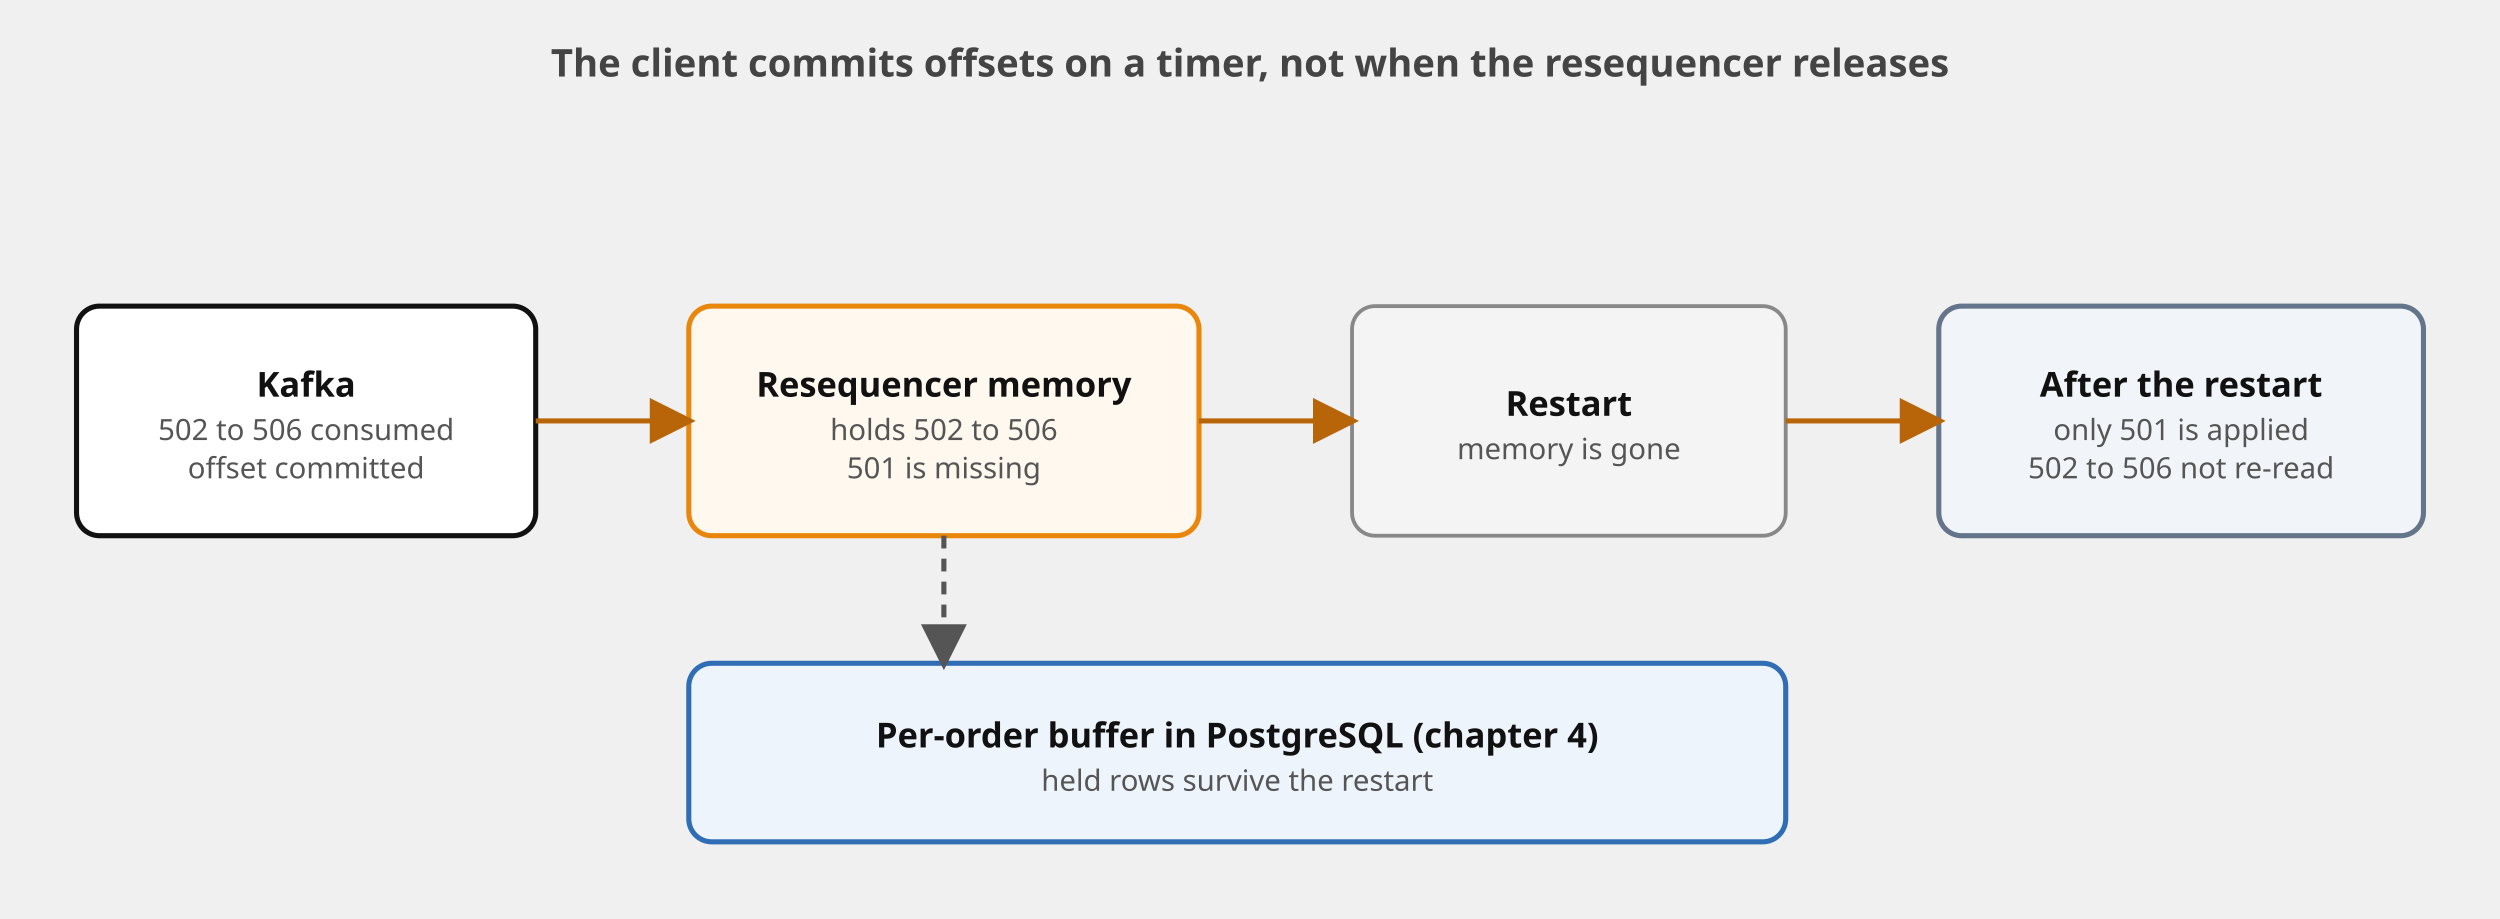
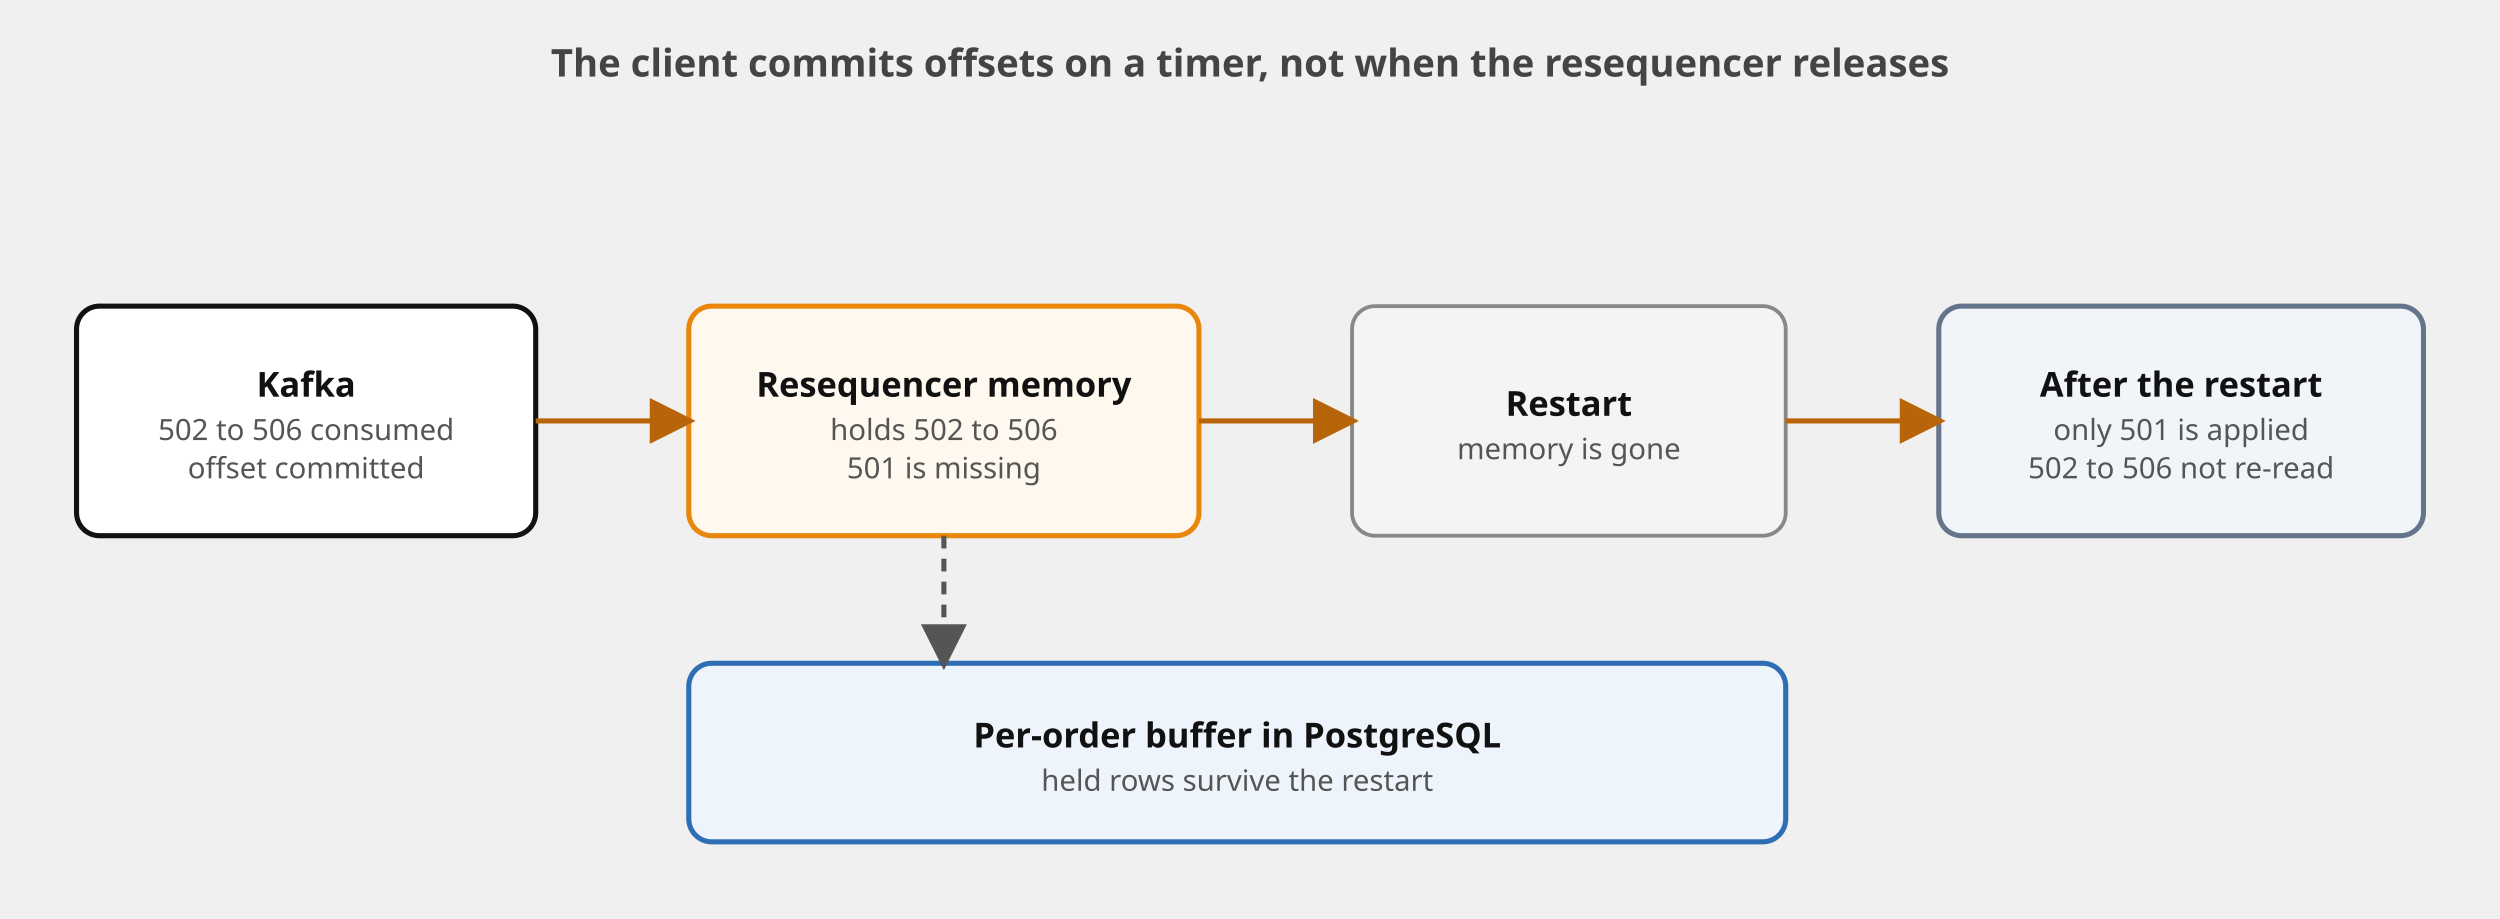
<svg xmlns="http://www.w3.org/2000/svg" viewBox="0 0 980 360" font-family="'Red Hat Text', system-ui, sans-serif" role="img">
  <defs>
    <marker id="a" viewBox="0 0 10 10" refX="8.5" refY="5" markerWidth="9" markerHeight="9" orient="auto-start-reverse">
      <path d="M0,0 L10,5 L0,10 z" fill="#555" />
    </marker>
    <marker id="am" viewBox="0 0 10 10" refX="8.5" refY="5" markerWidth="9" markerHeight="9" orient="auto-start-reverse">
      <path d="M0,0 L10,5 L0,10 z" fill="#b8650a" />
    </marker>
  </defs>
  <rect x="30" y="120" width="180" height="90" rx="9" fill="#ffffff" stroke="#111111" stroke-width="2" />
  <text x="120.0" y="155.5" font-size="13.5" font-weight="700" fill="#111111" text-anchor="middle">Kafka</text>
  <text x="120.0" y="172.5" font-size="11.5" fill="#555555" text-anchor="middle">502 to 506 consumed</text>
  <text x="120.0" y="187.5" font-size="11.5" fill="#555555" text-anchor="middle">offset committed</text>
  <rect x="270" y="120" width="200" height="90" rx="9" fill="#fff8ef" stroke="#e8870c" stroke-width="2" />
  <text x="370.0" y="155.5" font-size="13.5" font-weight="700" fill="#111111" text-anchor="middle">Resequencer memory</text>
  <text x="370.0" y="172.5" font-size="11.5" fill="#555555" text-anchor="middle">holds 502 to 506</text>
  <text x="370.0" y="187.5" font-size="11.5" fill="#555555" text-anchor="middle">501 is missing</text>
  <rect x="530" y="120" width="170" height="90" rx="9" fill="#f4f4f4" stroke="#888888" stroke-width="1.5" />
  <text x="615.0" y="163.0" font-size="13.5" font-weight="700" fill="#111111" text-anchor="middle">Restart</text>
  <text x="615.0" y="180.0" font-size="11.5" fill="#555555" text-anchor="middle">memory is gone</text>
  <rect x="760" y="120" width="190" height="90" rx="9" fill="#f1f5f9" stroke="#64748b" stroke-width="2" />
  <text x="855.0" y="155.5" font-size="13.5" font-weight="700" fill="#111111" text-anchor="middle">After the restart</text>
  <text x="855.0" y="172.5" font-size="11.5" fill="#555555" text-anchor="middle">only 501 is applied</text>
  <text x="855.0" y="187.5" font-size="11.5" fill="#555555" text-anchor="middle">502 to 506 not re-read</text>
  <rect x="270" y="260" width="430" height="70" rx="9" fill="#eef4fb" stroke="#2f6db5" stroke-width="2" />
-   <text x="485.0" y="293.0" font-size="13.5" font-weight="700" fill="#111111" text-anchor="middle">Per-order buffer in PostgreSQL (chapter 4)</text>
+   <text x="485.0" y="293.0" font-size="13.5" font-weight="700" fill="#111111" text-anchor="middle">Per-order buffer in PostgreSQL</text>
  <text x="485.0" y="310.0" font-size="11.5" fill="#555555" text-anchor="middle">held rows survive the restart</text>
  <path d="M210,165 L270,165" fill="none" stroke="#b8650a" stroke-width="2" marker-end="url(#am)" />
  <path d="M470,165 L530,165" fill="none" stroke="#b8650a" stroke-width="2" marker-end="url(#am)" />
  <path d="M700,165 L760,165" fill="none" stroke="#b8650a" stroke-width="2" marker-end="url(#am)" />
  <path d="M370,210 L370,260" fill="none" stroke="#555" stroke-width="2" stroke-dasharray="5 4" marker-end="url(#a)" />
  <text x="490" y="30" font-size="15" fill="#444444" text-anchor="middle" font-weight="700">The client commits offsets on a timer, not when the resequencer releases</text>
</svg>
